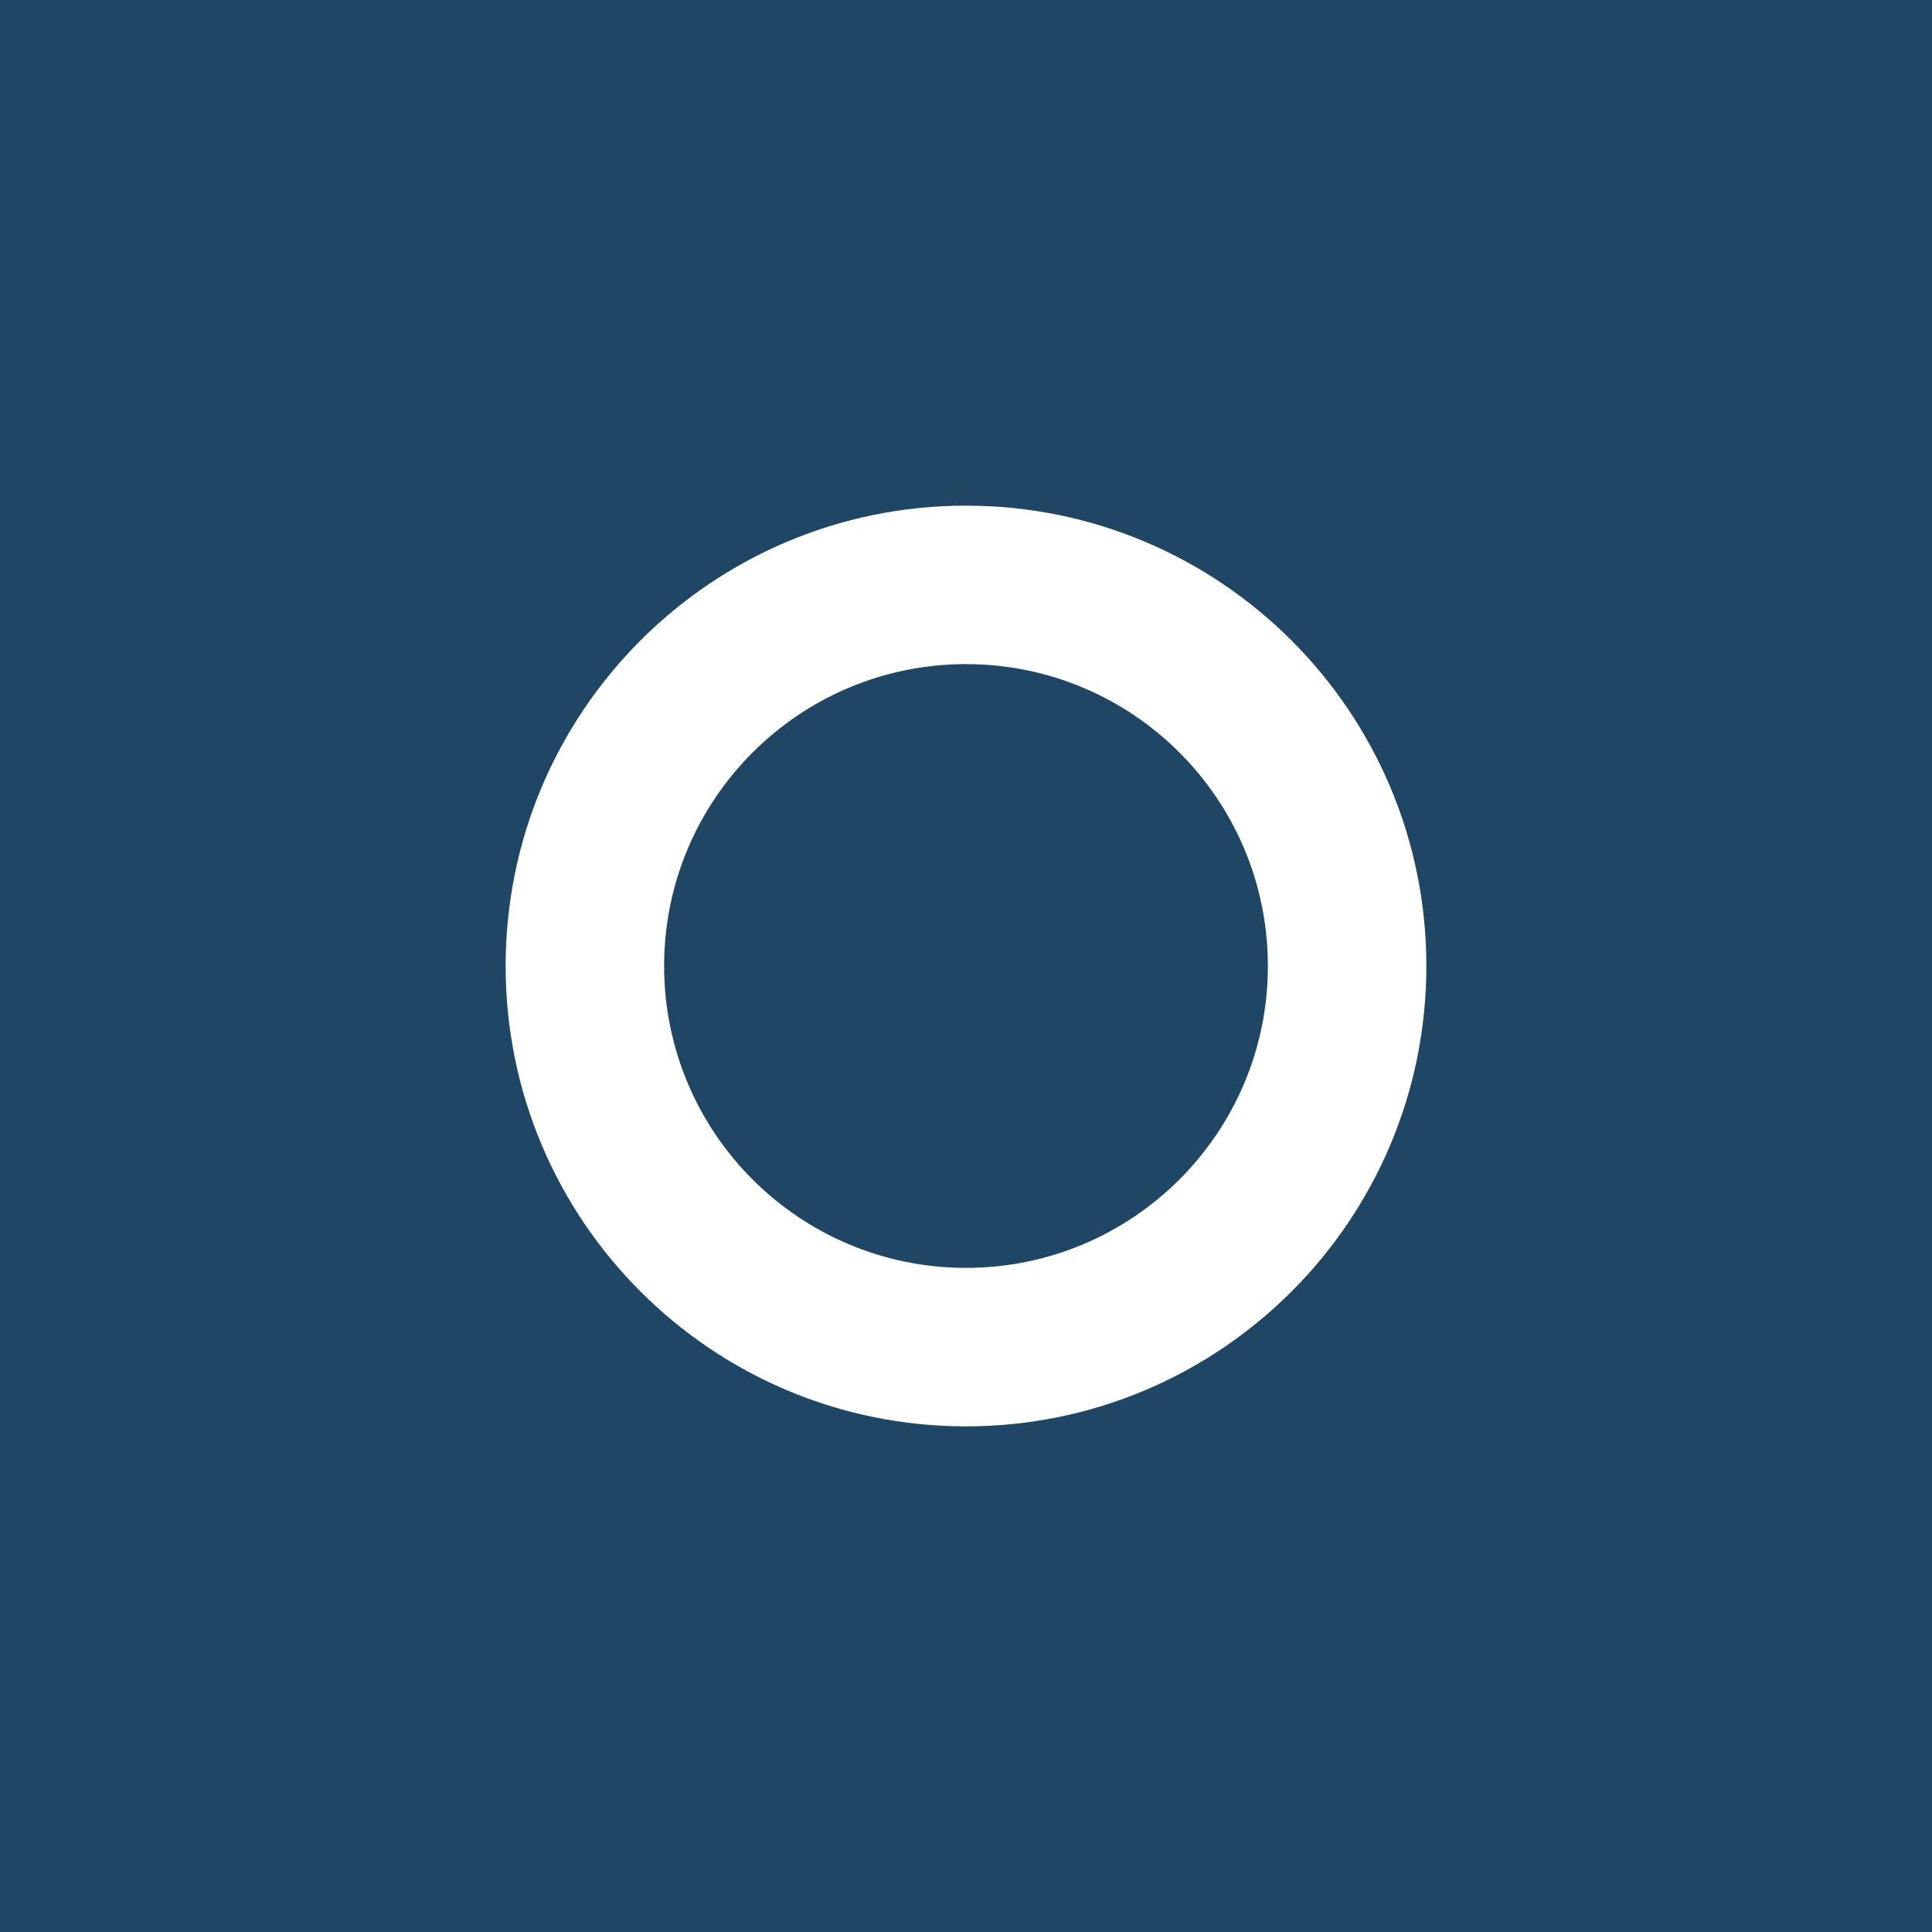
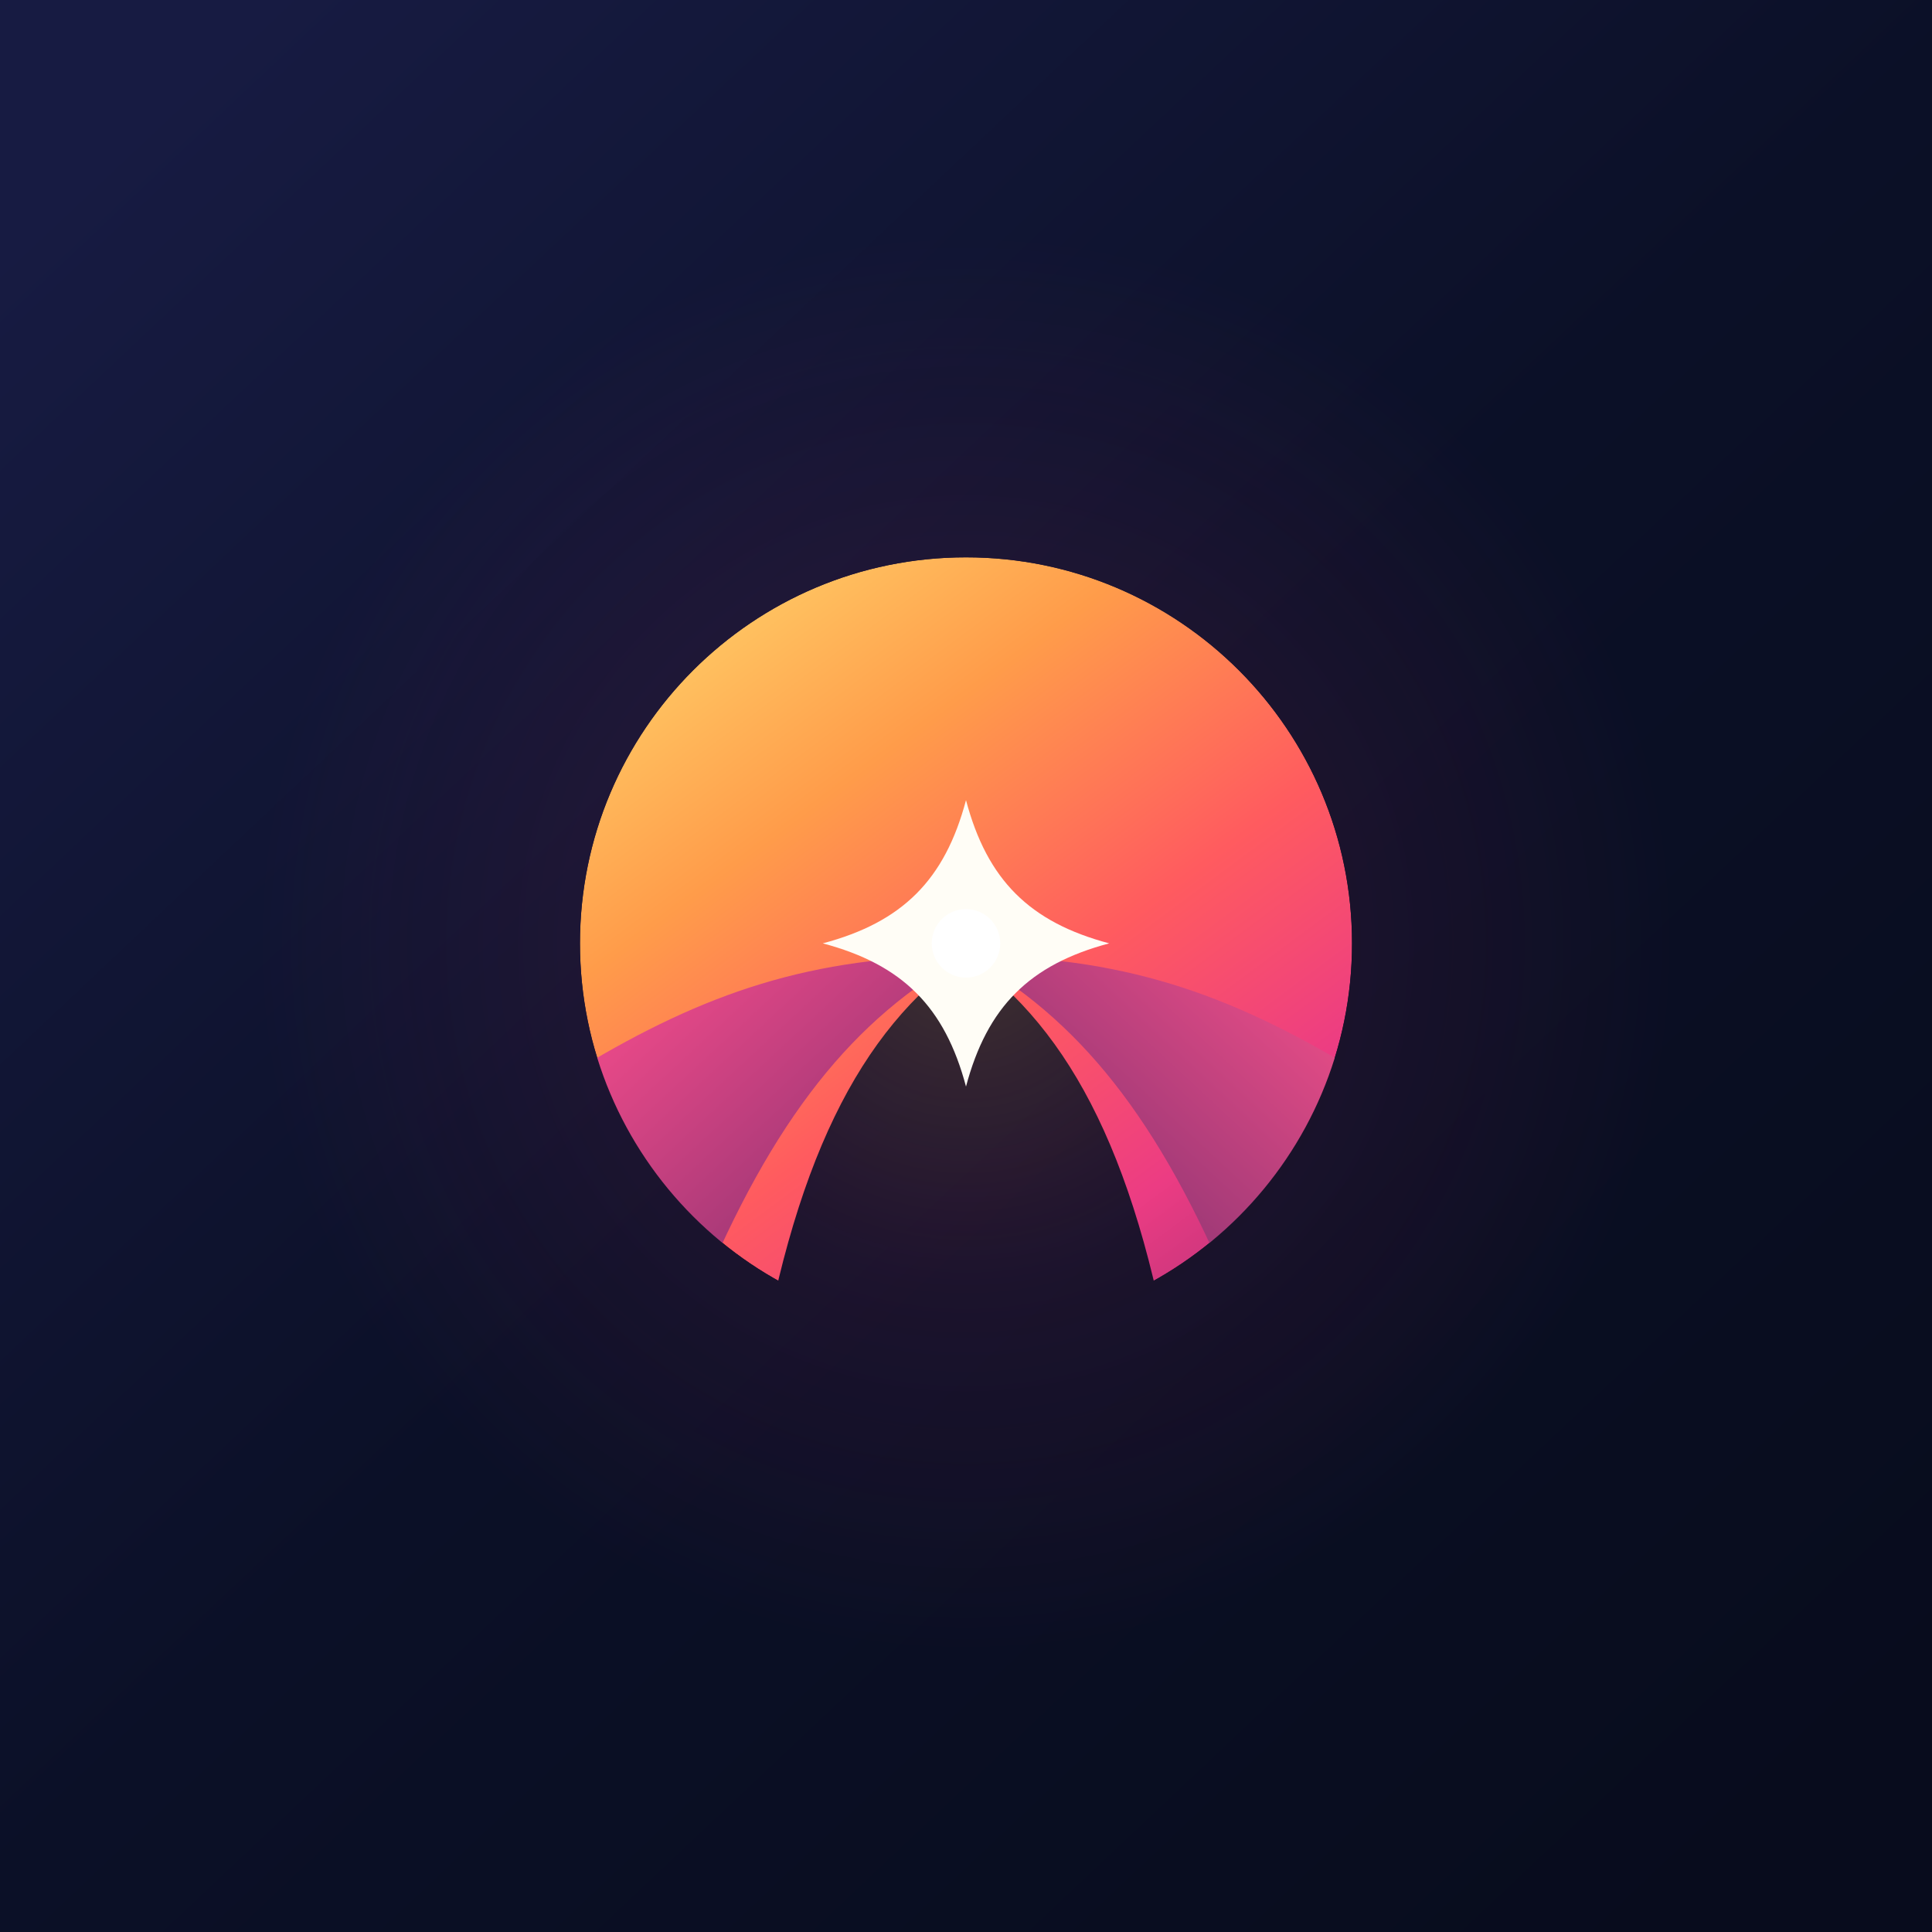
<svg xmlns="http://www.w3.org/2000/svg" viewBox="0 0 512 512" role="img" aria-label="ORIGIN">
-   <rect width="512" height="512" fill="#1f4765" />
-   <circle cx="256" cy="256" r="122" fill="#ffffff" />
-   <circle cx="256" cy="256" r="80" fill="#1f4765" />
+   <defs>
+     <linearGradient id="bg" x1="40" y1="28" x2="472" y2="486" gradientUnits="userSpaceOnUse">
+       <stop stop-color="#171B42" />
+       <stop offset="0.5" stop-color="#0B1027" />
+       <stop offset="1" stop-color="#080C1D" />
+     </linearGradient>
+     <linearGradient id="sunrise" x1="34" y1="18" x2="126" y2="142" gradientUnits="userSpaceOnUse">
+       <stop stop-color="#FFD36A" />
+       <stop offset="0.29" stop-color="#FF9C4A" />
+       <stop offset="0.58" stop-color="#FF5B5F" />
+       <stop offset="0.82" stop-color="#EC3C83" />
+       <stop offset="1" stop-color="#B63279" />
+     </linearGradient>
+     <linearGradient id="depth-left" x1="28" y1="84" x2="80" y2="140" gradientUnits="userSpaceOnUse">
+       <stop stop-color="#F04B8A" />
+       <stop offset="0.55" stop-color="#A83978" />
+       <stop offset="1" stop-color="#722B67" />
+     </linearGradient>
+     <linearGradient id="depth-right" x1="132" y1="84" x2="80" y2="140" gradientUnits="userSpaceOnUse">
+       <stop stop-color="#E94D87" />
+       <stop offset="0.55" stop-color="#9F3977" />
+       <stop offset="1" stop-color="#6D2B65" />
+     </linearGradient>
+     <radialGradient id="halo" cx="0" cy="0" r="1" gradientTransform="translate(256 250) rotate(90) scale(190)" gradientUnits="userSpaceOnUse">
+       <stop stop-color="#FFB24F" stop-opacity="0.22" />
+       <stop offset="0.48" stop-color="#EC3C83" stop-opacity="0.08" />
+       <stop offset="1" stop-color="#EC3C83" stop-opacity="0" />
+     </radialGradient>
+     <mask id="silhouette" maskUnits="userSpaceOnUse" x="12" y="12" width="136" height="142">
+       <rect x="12" y="12" width="136" height="142" fill="black" />
+       <circle cx="80" cy="80" r="62" fill="white" />
+       <path d="M80 82C63 94 52 115 46 154H114C108 115 97 94 80 82Z" fill="black" />
+     </mask>
+   </defs>
+   <rect width="512" height="512" fill="url(#bg)" />
+   <circle cx="256" cy="250" r="194" fill="url(#halo)" />
+   <g transform="translate(124 118) scale(1.65)">
+     <g mask="url(#silhouette)">
+       <circle cx="80" cy="80" r="62" fill="url(#sunrise)" />
+       <path d="M18 100C38 88 55 82 80 82C62 92 49 108 37 137C27 126 20 113 18 100Z" fill="url(#depth-left)" />
+       <path d="M142 100C122 88 105 82 80 82C98 92 111 108 123 137C133 126 140 113 142 100Z" fill="url(#depth-right)" />
+     </g>
+     <path d="M80 57C83.4 69.8 90.2 76.6 103 80C90.2 83.4 83.4 90.2 80 103C76.6 90.2 69.8 83.4 57 80C69.8 76.6 76.6 69.8 80 57Z" fill="#FFFDF6" />
+     <circle cx="80" cy="80" r="5.5" fill="#FFFFFF" />
+   </g>
</svg>
